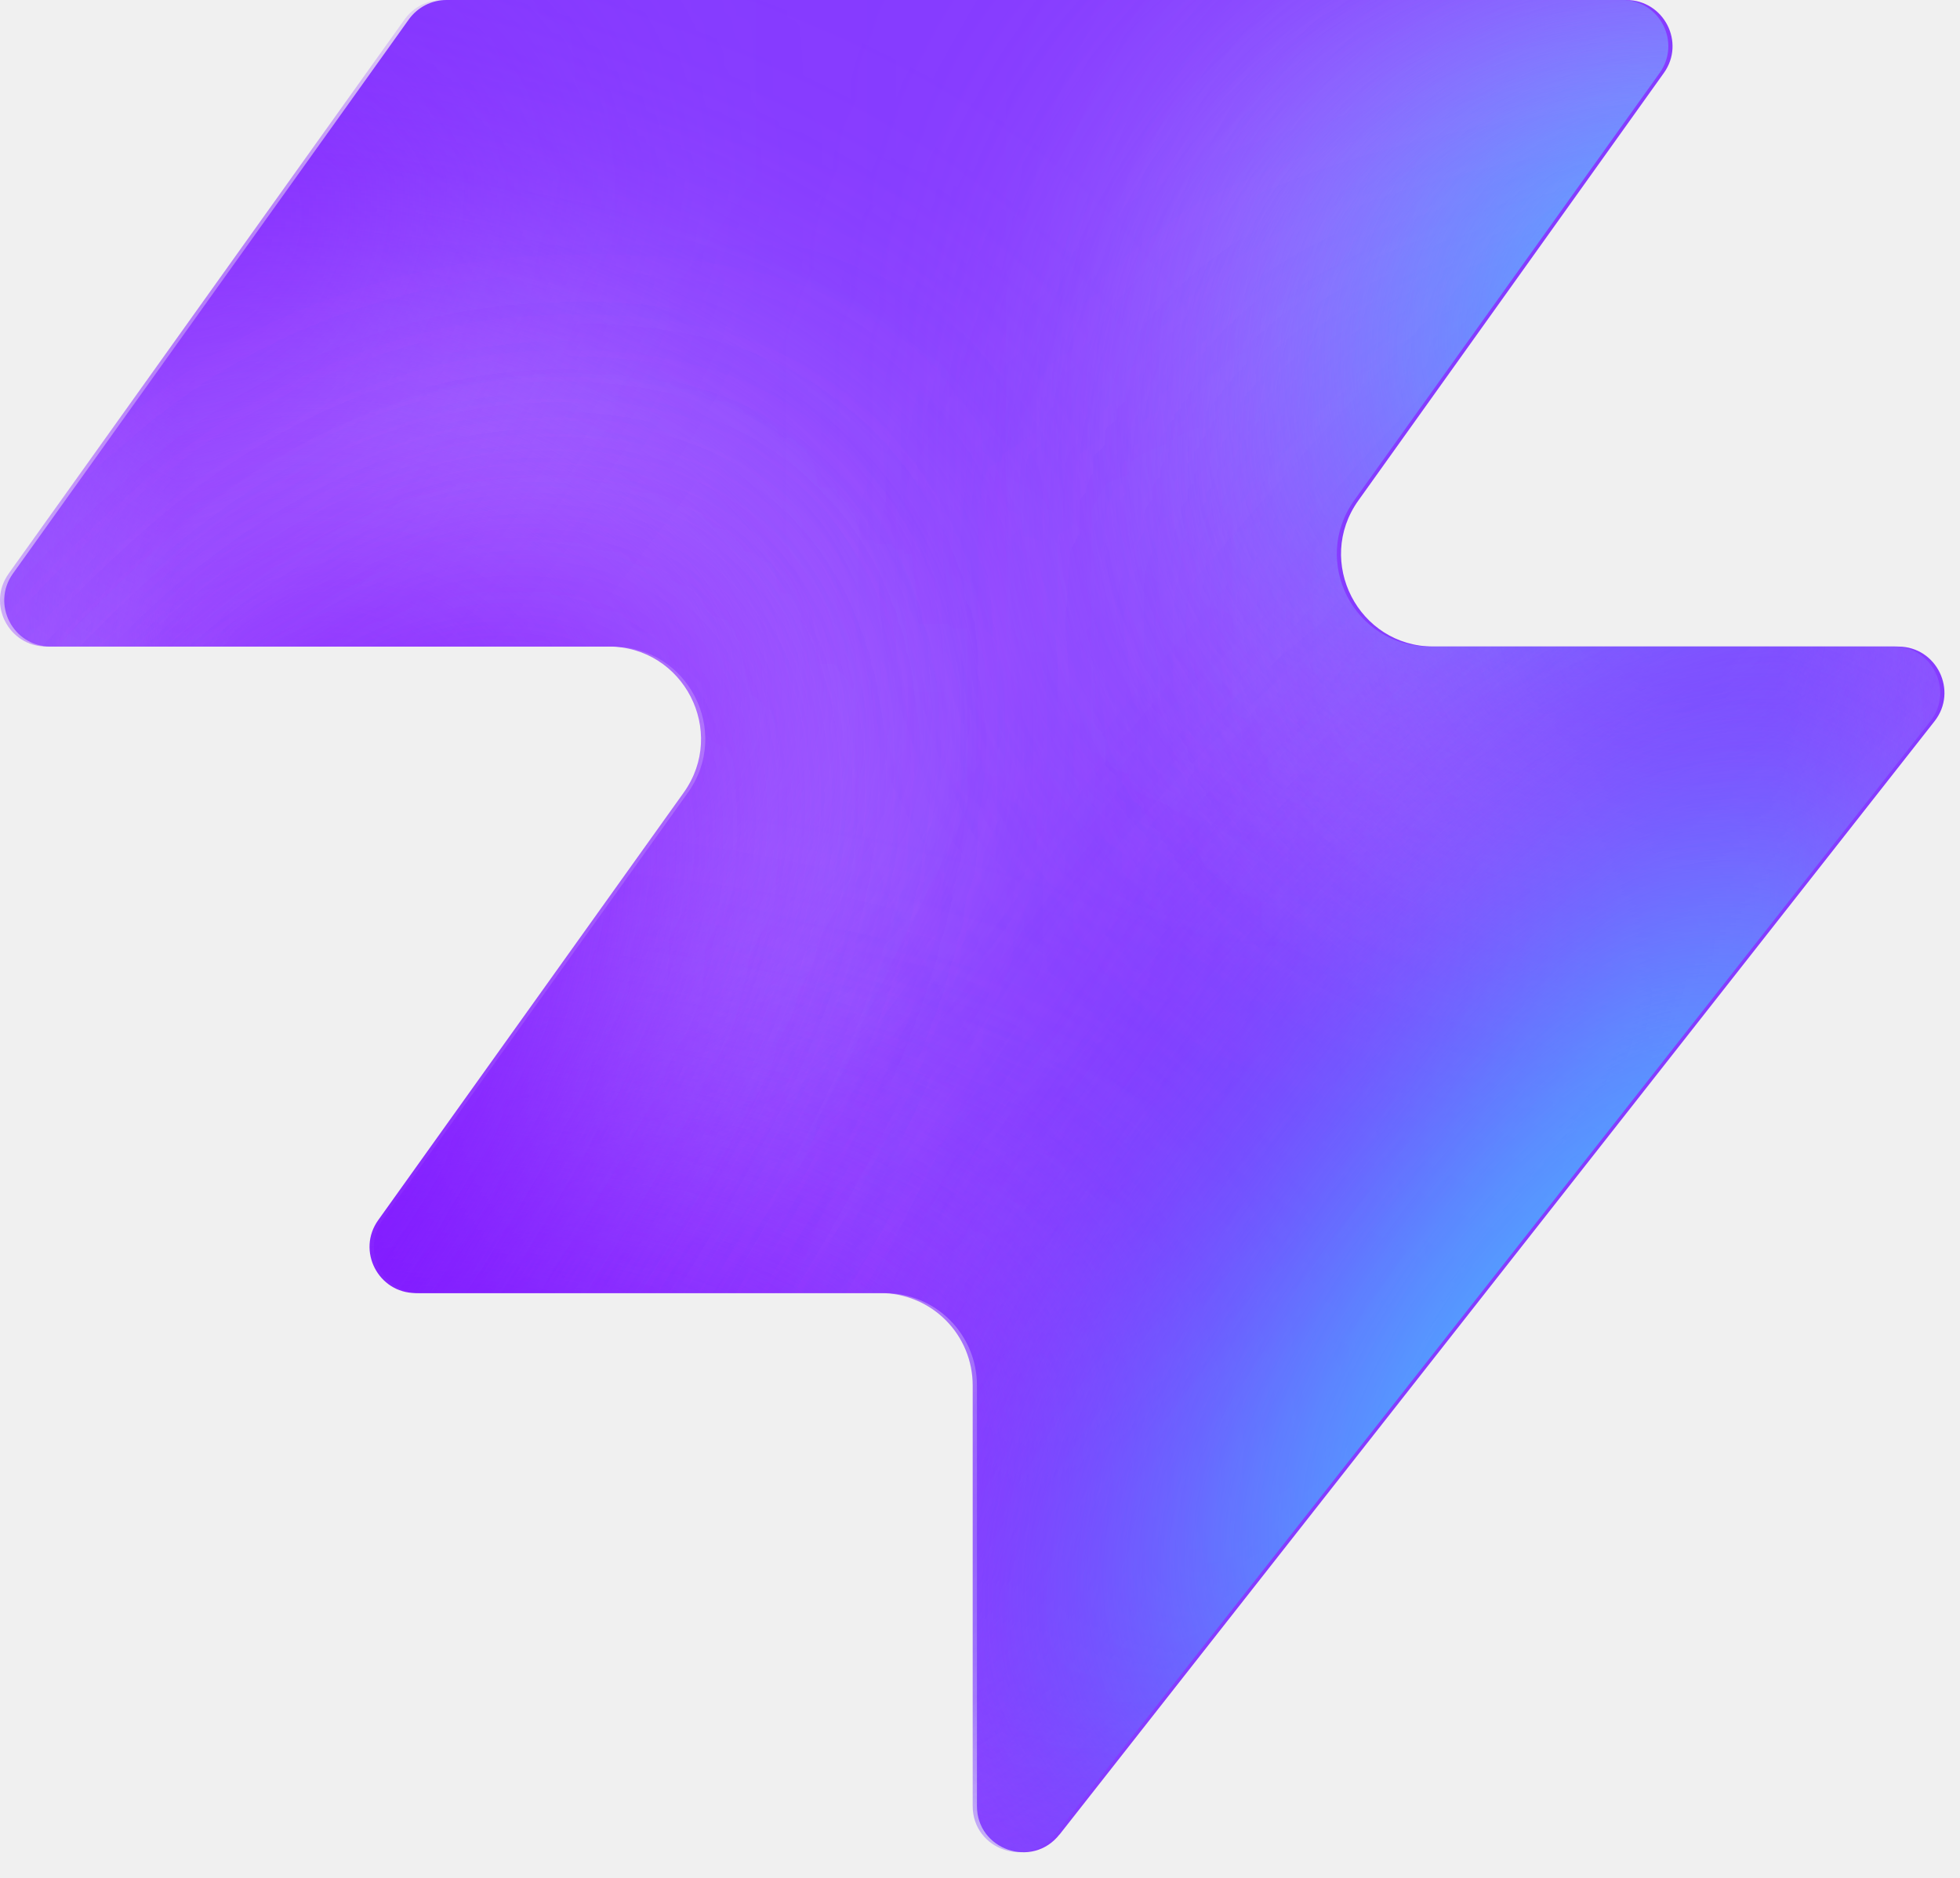
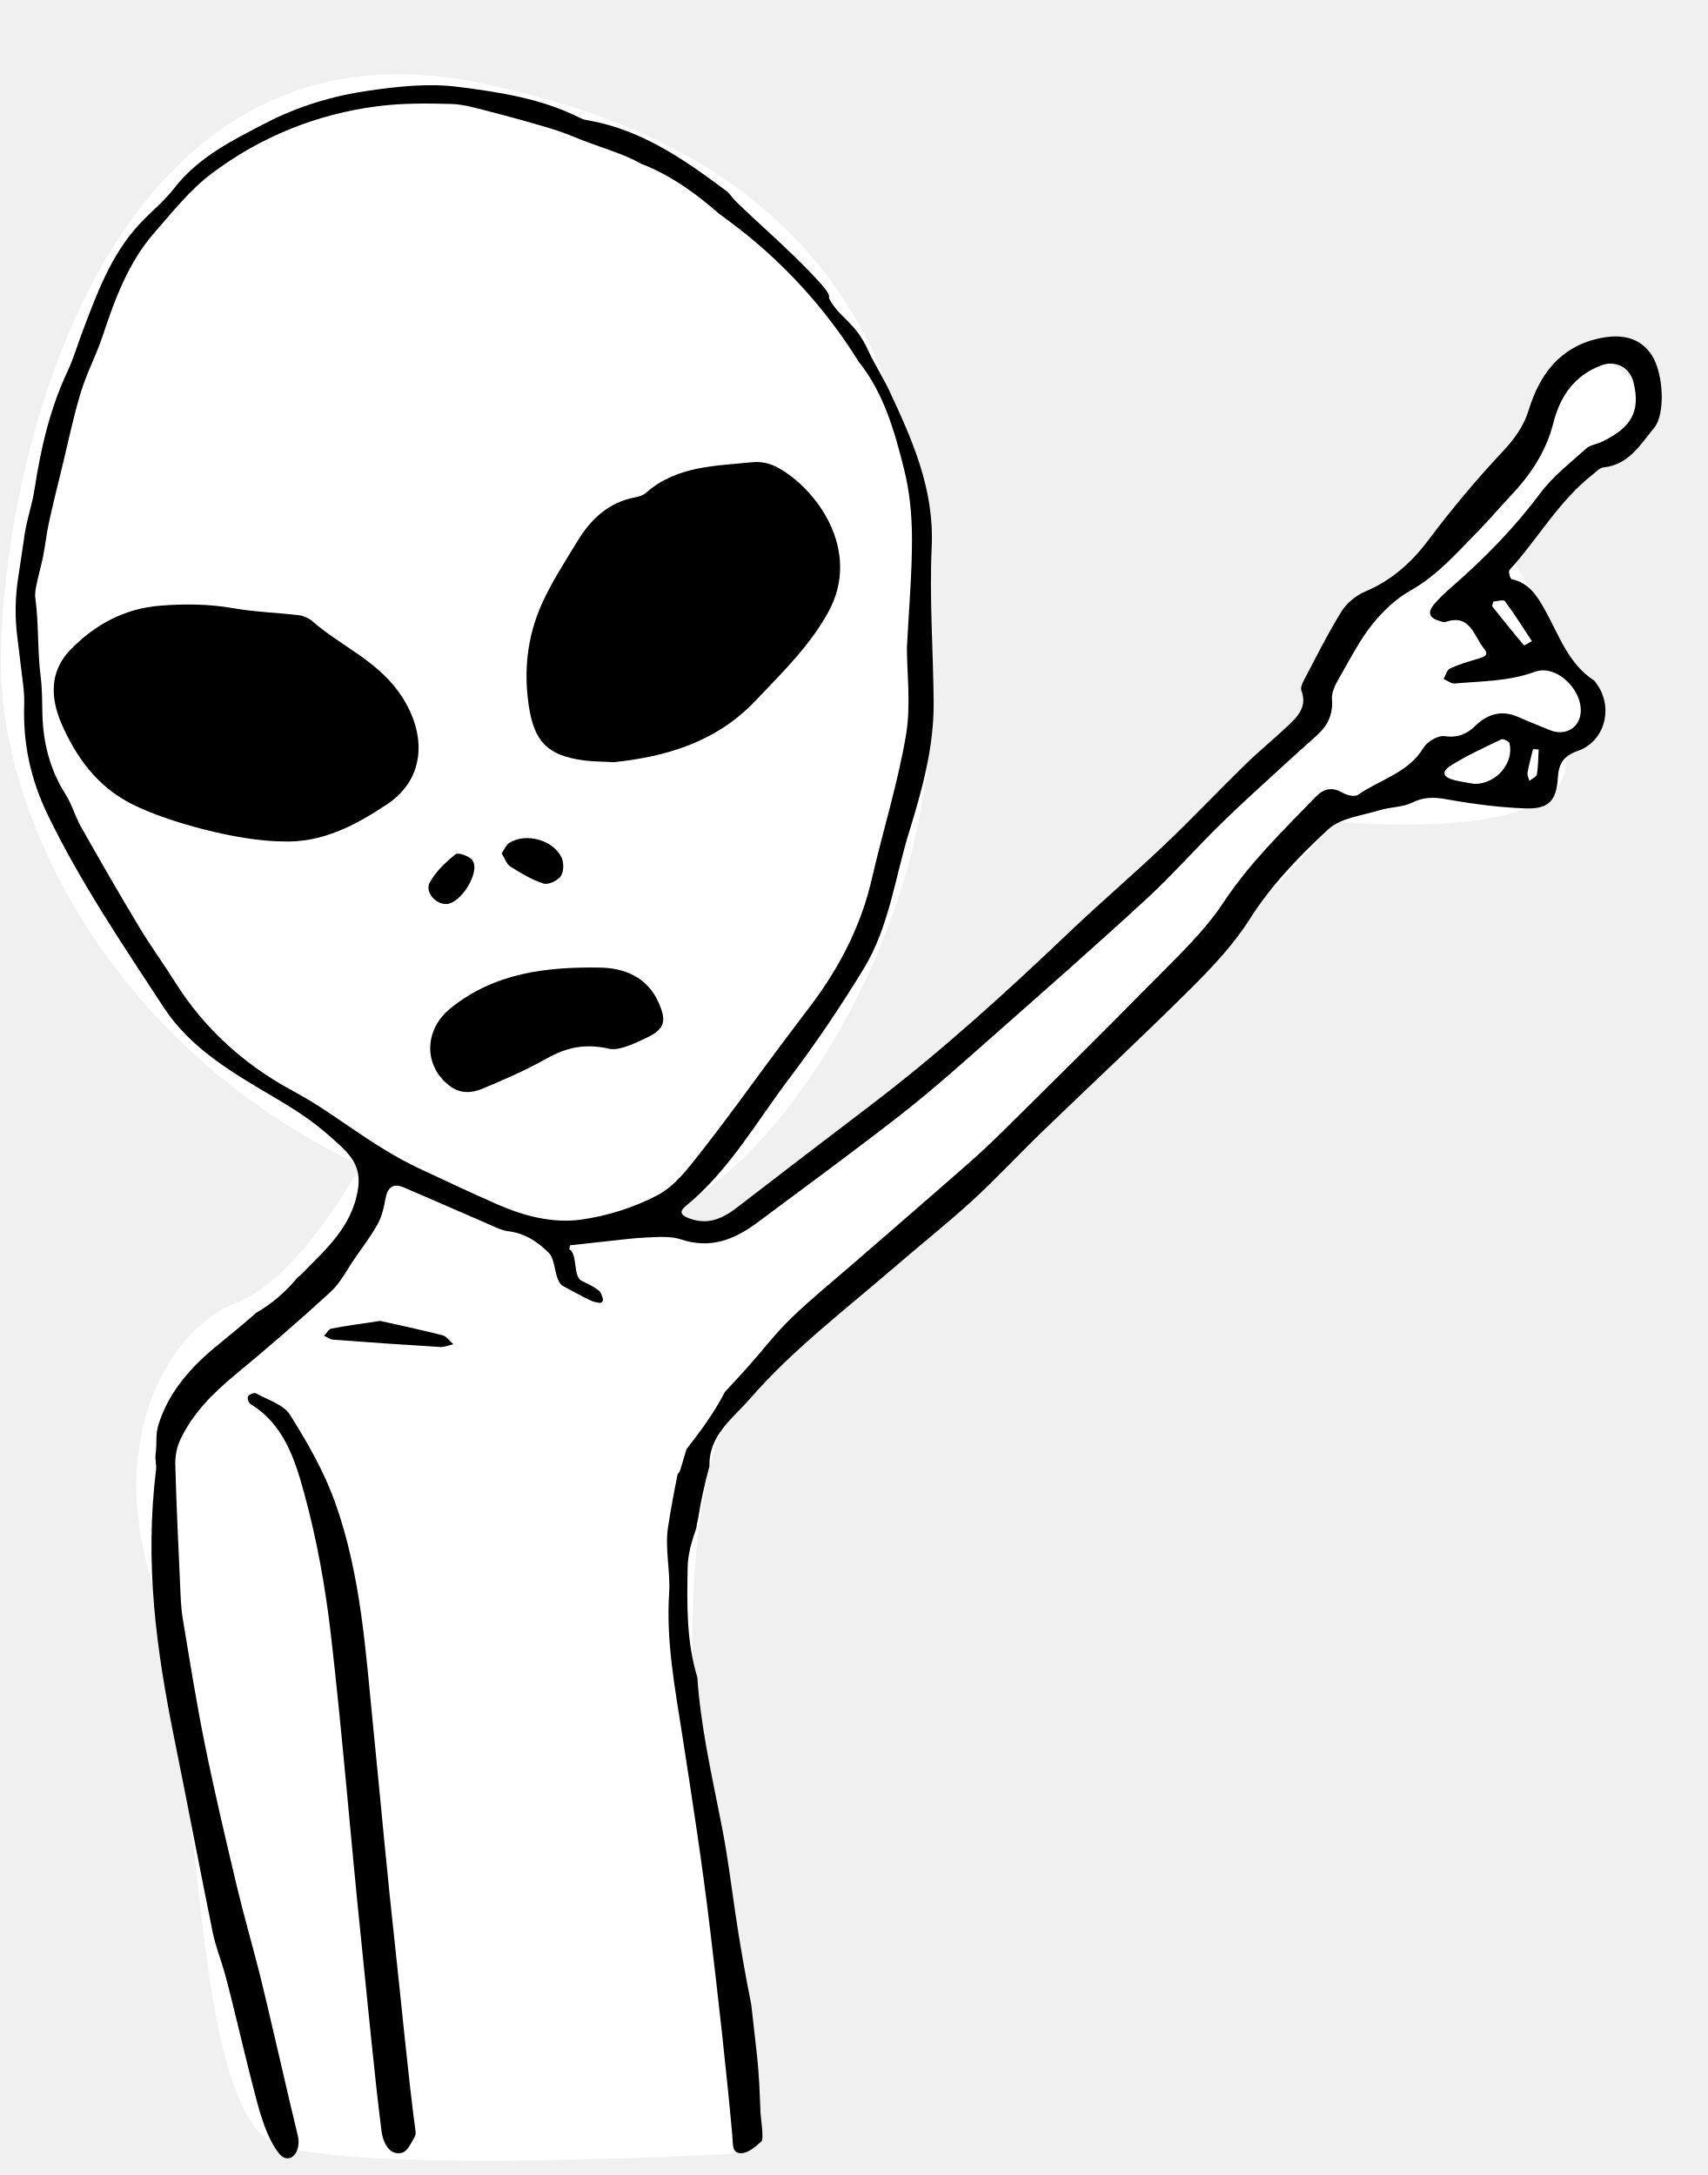
- <svg xmlns="http://www.w3.org/2000/svg" width="48" height="46" fill="none" viewBox="0 0 48 46">
-   <path fill="#863bff" d="M25.946 44.938c-.664.845-2.021.375-2.021-.698V33.937a2.26 2.26 0 0 0-2.262-2.262H10.287c-.92 0-1.456-1.04-.92-1.788l7.48-10.471c1.07-1.497 0-3.578-1.842-3.578H1.237c-.92 0-1.456-1.04-.92-1.788L10.013.474c.214-.297.556-.474.92-.474h28.894c.92 0 1.456 1.04.92 1.788l-7.48 10.471c-1.07 1.498 0 3.579 1.842 3.579h11.377c.943 0 1.473 1.088.89 1.83L25.947 44.94z" style="fill:#863bff;fill:color(display-p3 .525 .23 1);fill-opacity:1" />
-   <mask id="a" width="48" height="46" x="0" y="0" maskUnits="userSpaceOnUse" style="mask-type:alpha">
-     <path fill="#000" d="M25.842 44.938c-.664.844-2.021.375-2.021-.698V33.937a2.26 2.26 0 0 0-2.262-2.262H10.183c-.92 0-1.456-1.04-.92-1.788l7.48-10.471c1.07-1.498 0-3.579-1.842-3.579H1.133c-.92 0-1.456-1.04-.92-1.787L9.91.473c.214-.297.556-.474.92-.474h28.894c.92 0 1.456 1.04.92 1.788l-7.48 10.471c-1.07 1.498 0 3.578 1.842 3.578h11.377c.943 0 1.473 1.088.89 1.832L25.843 44.94z" style="fill:#000;fill-opacity:1" />
-   </mask>
-   <g mask="url(#a)">
-     <g filter="url(#b)">
-       <ellipse cx="5.508" cy="14.704" fill="#ede6ff" rx="5.508" ry="14.704" style="fill:#ede6ff;fill:color(display-p3 .927 .903 1);fill-opacity:1" transform="matrix(.00324 1 1 -.00324 -4.47 31.516)" />
-     </g>
-     <g filter="url(#c)">
-       <ellipse cx="10.399" cy="29.851" fill="#ede6ff" rx="10.399" ry="29.851" style="fill:#ede6ff;fill:color(display-p3 .927 .903 1);fill-opacity:1" transform="matrix(.00324 1 1 -.00324 -39.328 7.883)" />
-     </g>
-     <g filter="url(#d)">
-       <ellipse cx="5.508" cy="30.487" fill="#7e14ff" rx="5.508" ry="30.487" style="fill:#7e14ff;fill:color(display-p3 .492 .077 1);fill-opacity:1" transform="rotate(89.814 -25.913 -14.639)scale(1 -1)" />
-     </g>
-     <g filter="url(#e)">
-       <ellipse cx="5.508" cy="30.599" fill="#7e14ff" rx="5.508" ry="30.599" style="fill:#7e14ff;fill:color(display-p3 .492 .077 1);fill-opacity:1" transform="rotate(89.814 -32.644 -3.334)scale(1 -1)" />
-     </g>
-     <g filter="url(#f)">
-       <ellipse cx="5.508" cy="30.599" fill="#7e14ff" rx="5.508" ry="30.599" style="fill:#7e14ff;fill:color(display-p3 .492 .077 1);fill-opacity:1" transform="matrix(.00324 1 1 -.00324 -34.34 30.47)" />
-     </g>
-     <g filter="url(#g)">
-       <ellipse cx="14.072" cy="22.078" fill="#ede6ff" rx="14.072" ry="22.078" style="fill:#ede6ff;fill:color(display-p3 .927 .903 1);fill-opacity:1" transform="rotate(93.35 24.506 48.493)scale(-1 1)" />
-     </g>
-     <g filter="url(#h)">
-       <ellipse cx="3.47" cy="21.501" fill="#7e14ff" rx="3.47" ry="21.501" style="fill:#7e14ff;fill:color(display-p3 .492 .077 1);fill-opacity:1" transform="rotate(89.009 28.708 47.59)scale(-1 1)" />
-     </g>
-     <g filter="url(#i)">
-       <ellipse cx="3.47" cy="21.501" fill="#7e14ff" rx="3.47" ry="21.501" style="fill:#7e14ff;fill:color(display-p3 .492 .077 1);fill-opacity:1" transform="rotate(89.009 28.708 47.59)scale(-1 1)" />
-     </g>
-     <g filter="url(#j)">
-       <ellipse cx=".387" cy="8.972" fill="#7e14ff" rx="4.407" ry="29.108" style="fill:#7e14ff;fill:color(display-p3 .492 .077 1);fill-opacity:1" transform="rotate(39.51 .387 8.972)" />
-     </g>
-     <g filter="url(#k)">
-       <ellipse cx="47.523" cy="-6.092" fill="#7e14ff" rx="4.407" ry="29.108" style="fill:#7e14ff;fill:color(display-p3 .492 .077 1);fill-opacity:1" transform="rotate(37.892 47.523 -6.092)" />
-     </g>
-     <g filter="url(#l)">
-       <ellipse cx="41.412" cy="6.333" fill="#47bfff" rx="5.971" ry="9.665" style="fill:#47bfff;fill:color(display-p3 .28 .748 1);fill-opacity:1" transform="rotate(37.892 41.412 6.333)" />
-     </g>
-     <g filter="url(#m)">
-       <ellipse cx="-1.879" cy="38.332" fill="#7e14ff" rx="4.407" ry="29.108" style="fill:#7e14ff;fill:color(display-p3 .492 .077 1);fill-opacity:1" transform="rotate(37.892 -1.88 38.332)" />
-     </g>
-     <g filter="url(#n)">
-       <ellipse cx="-1.879" cy="38.332" fill="#7e14ff" rx="4.407" ry="29.108" style="fill:#7e14ff;fill:color(display-p3 .492 .077 1);fill-opacity:1" transform="rotate(37.892 -1.88 38.332)" />
-     </g>
-     <g filter="url(#o)">
-       <ellipse cx="35.651" cy="29.907" fill="#7e14ff" rx="4.407" ry="29.108" style="fill:#7e14ff;fill:color(display-p3 .492 .077 1);fill-opacity:1" transform="rotate(37.892 35.651 29.907)" />
-     </g>
-     <g filter="url(#p)">
-       <ellipse cx="38.418" cy="32.4" fill="#47bfff" rx="5.971" ry="15.297" style="fill:#47bfff;fill:color(display-p3 .28 .748 1);fill-opacity:1" transform="rotate(37.892 38.418 32.4)" />
+ <svg xmlns="http://www.w3.org/2000/svg" width="628" zoomAndPan="magnify" viewBox="0 0 470.88 600" height="800" preserveAspectRatio="xMidYMid meet" version="1.0">
+   <defs>
+     <clipPath id="9a3bcd05e0">
+       <path d="M 0 0.23 L 257 0.23 L 257 320 L 0 320 Z M 0 0.23 " clip-rule="nonzero" />
+     </clipPath>
+     <clipPath id="a3aadad4e2">
+       <path d="M 37 76 L 453 76 L 453 576.324 L 37 576.324 Z M 37 76 " clip-rule="nonzero" />
+     </clipPath>
+     <clipPath id="53bf47be01">
+       <path d="M 4 3 L 458.762 3 L 458.762 576 L 4 576 Z M 4 3 " clip-rule="nonzero" />
+     </clipPath>
+     <clipPath id="cc0c1f9ff7">
+       <rect x="0" width="459" y="0" height="577" />
+     </clipPath>
+   </defs>
+   <g transform="matrix(1, 0, 0, 1, -0, 20)">
+     <g clip-path="url(#cc0c1f9ff7)">
+       <g clip-path="url(#9a3bcd05e0)">
+         <path fill="#ffffff" d="M 0.191 162.891 C 0.191 218.148 50.988 304.629 160.805 319.195 C 204.531 324.996 256.184 242.043 256.184 179.598 C 256.184 146.707 251.996 105.043 244.074 84.82 C 221.18 26.391 166.129 10.328 134.133 3.25 C 29.328 -19.934 0.191 107.633 0.191 162.891 Z M 0.191 162.891 " fill-opacity="1" fill-rule="nonzero" />
+       </g>
+       <g clip-path="url(#a3aadad4e2)">
+         <path fill="#ffffff" d="M 435.723 108.012 C 435.723 108.012 470.664 97.32 440.582 77.145 C 431.766 71.227 419.211 102.551 419.211 102.551 L 375.211 149.176 C 375.211 149.176 357.305 168.367 361.402 183.055 L 214.715 311.629 C 214.715 311.629 193.527 327.492 187.254 313.633 C 180.977 299.773 100.156 300.184 100.156 300.184 C 100.156 300.184 83.137 332.555 65.113 339.383 C 47.09 346.211 28.578 376.477 42.305 417.684 C 56.035 458.895 51.738 563.652 76.762 571.781 C 101.789 579.914 204.543 573.988 204.543 573.988 C 204.543 573.988 172.012 397.633 207.121 360.281 C 242.23 322.93 336.902 244.387 368.07 206.57 C 368.07 206.57 442.867 214.457 430.492 184.027 C 430.492 184.027 448.379 185.418 437.43 167.906 C 419.965 139.988 414.496 129.566 414.496 129.566 Z M 435.723 108.012 " fill-opacity="1" fill-rule="nonzero" />
+       </g>
+       <path fill="#000000" d="M 155.336 249.664 C 155.336 249.664 181.188 248.164 177.832 261.949 C 176.27 268.379 167.629 265.016 155.336 266.762 C 141.258 268.762 126.711 276.688 126.711 276.688 C 126.711 276.688 110.477 256.805 155.336 249.664 Z M 155.336 249.664 " fill-opacity="1" fill-rule="nonzero" />
+       <g clip-path="url(#53bf47be01)">
+         <path fill="#000000" d="M 6.492 129.152 C 6.992 124.312 8.742 119.672 9.48 114.875 C 11.207 103.625 13.734 92.645 18.641 82.281 C 20.199 78.984 21.195 75.422 22.496 72 C 26.586 61.246 30.43 50.344 38.512 41.715 C 41.605 38.41 45.211 35.523 47.965 31.965 C 54.625 23.363 63.918 18.766 73.242 13.941 C 82.195 9.305 91.695 6.457 101.488 5.031 C 109.672 3.832 118.219 2.926 126.336 3.969 C 137.832 5.445 149.512 7.207 160.121 12.625 C 160.879 13.012 161.789 13.129 162.648 13.289 C 177.168 15.957 188.863 24.133 200.332 32.711 C 201.289 33.426 201.902 34.574 202.773 35.422 C 210.879 43.27 213.387 45.047 221.57 53.23 C 230.59 62.25 228.148 61.426 228.703 62.465 C 231.707 68.055 235.746 68.516 239.551 76.949 C 240.992 80.145 243.559 84.215 245.098 87.488 C 251.535 101.223 257.672 114.891 256.93 130.84 C 256.266 145.102 257.359 159.434 257.469 173.734 C 257.566 186.102 254.281 197.934 250.68 209.586 C 246.777 222.215 245.191 235.73 238.184 247.215 C 231.848 257.598 225.035 267.75 217.691 277.441 C 208.562 289.492 201.055 302.91 189.098 312.695 C 186.938 314.469 188.059 315.398 190.258 316.184 C 195.355 317.996 199.367 316.09 203.285 313.066 C 215.566 303.594 227.891 294.18 240.23 284.785 C 259.375 270.195 277.164 254.055 294.566 237.453 C 303.258 229.156 312.422 221.355 321.129 213.078 C 328.707 205.883 335.887 198.27 343.363 190.965 C 347.102 187.309 351.18 184.004 354.984 180.41 C 357.789 177.766 360.633 175.066 358.898 170.48 C 358.605 169.703 359.184 168.438 359.648 167.551 C 362.992 161.234 366.168 154.805 369.93 148.742 C 371.383 146.402 373.949 144.266 376.496 143.191 C 383.73 140.137 389.199 135.285 393.945 128.977 C 400.285 120.543 407.043 112.438 414.262 104.746 C 417.652 101.129 420.195 97.699 421.625 93.055 C 424.605 83.398 430.105 75.863 440.676 73.426 C 447.598 71.828 452.52 73.344 455.57 78.012 C 458.797 82.957 459.352 94.242 456.215 98.02 C 452.379 102.641 449.223 108.227 442.215 108.941 C 441.156 109.051 440.168 110.188 439.211 110.934 C 429.891 118.227 424.148 128.656 416.297 137.246 C 415.945 137.629 416.508 139.699 416.898 139.777 C 421.773 140.793 424.039 144.578 426.16 148.395 C 429.992 155.281 432.523 163.051 439.582 167.699 C 439.863 167.879 440.035 168.223 440.246 168.504 C 445.078 174.98 442.73 184.48 435.18 187.129 C 431.184 188.531 429.879 190.621 429.629 194.668 C 429.238 200.988 427.012 203.234 420.629 203.004 C 413.375 202.742 406.109 201.77 398.957 200.492 C 395.516 199.879 392.695 199.809 389.449 201.418 C 386.801 202.734 383.465 202.582 380.559 203.484 C 375.668 205.004 369.723 205.605 366.273 208.805 C 358.297 216.219 350.656 224.082 344.676 233.516 C 340.246 240.5 334.398 246.73 328.496 252.605 C 314.902 266.133 300.863 279.207 287.07 292.531 C 280.684 298.699 274.645 305.242 268.102 311.23 C 261.172 317.574 253.785 323.41 246.676 329.559 C 233.105 341.297 218.73 352.156 206.875 365.785 C 202.02 371.367 195.41 375.871 195.629 384.484 C 194.305 389.336 193.219 394.215 192.461 399.152 C 192.234 399.914 192.09 400.691 192.023 401.473 C 190.762 405.086 189.676 408.719 189.613 412.359 C 189.438 422.473 189.23 432.785 192.289 442.699 C 192.719 449.18 193.652 455.625 194.777 462.02 C 196.129 469.68 197.777 477.285 199.25 484.926 C 200.691 492.406 201.613 499.93 202.723 507.465 C 203.984 516.035 205.48 524.566 207.172 533.066 C 207.723 537.793 208.246 542.52 208.766 547.246 C 209.34 552.422 209.504 557.648 209.707 562.859 C 209.754 564.023 210.707 570.051 209.965 570.719 C 208.391 572.133 206.43 573.887 204.543 573.988 C 201.711 574.148 202.145 571.375 201.953 569.266 C 200.379 551.75 197.906 529.785 195.82 512.328 C 193.668 494.332 190.891 476.406 188.105 458.492 C 186.098 445.57 183.652 432.746 184.508 419.527 C 184.898 413.488 183.293 407.246 184.199 401.336 C 184.953 396.434 185.859 391.547 186.848 386.676 C 187.195 386.332 187.477 385.891 187.637 385.328 C 188.172 383.473 188.727 381.625 189.293 379.777 C 193.211 374.773 197 369.633 199.879 364 C 201.895 361.805 204.195 359.355 206.43 356.848 C 210.359 352.426 213.969 347.68 218.211 343.59 C 223.848 338.156 229.953 333.219 235.867 328.082 C 245.957 319.312 256.078 310.582 266.129 301.77 C 269.66 298.676 273.105 295.477 276.445 292.176 C 289.992 278.789 303.559 265.422 316.895 251.828 C 324.082 244.504 331.832 237.398 337.426 228.934 C 344.668 217.984 353.871 209.102 362.824 199.84 C 365.07 197.52 367.371 197 370.312 198.707 C 371.477 199.379 373.633 199.891 374.496 199.281 C 380.535 195.012 388.359 193.301 392.57 186.293 C 393.602 184.582 396.613 182.809 398.422 183.074 C 402.039 183.602 404.539 182.508 406.895 180.227 C 410.379 176.844 414.266 175.797 418.84 177.836 C 421.703 179.109 424.621 180.246 427.516 181.438 C 431.199 182.953 434.93 181.238 435.77 177.648 C 437.301 171.082 429.527 163.039 423.297 165.324 C 416.055 167.98 408.594 167.898 401.168 168.547 C 400.199 168.633 399.148 167.73 398.133 167.285 C 398.711 166.293 399.051 164.797 399.906 164.406 C 402.395 163.258 405.059 162.457 407.703 161.703 C 409.254 161.262 410.758 160.703 409.332 159.004 C 406.488 155.605 405.59 149.203 398.664 151.574 C 398.227 151.723 397.629 151.484 397.129 151.34 C 394.113 150.484 393.559 148.969 395.602 146.594 C 397.066 144.887 398.742 143.332 400.445 141.852 C 409.406 134.035 417.66 125.625 424.812 116.035 C 428.293 111.375 433.094 107.672 437.473 103.727 C 438.562 102.742 440.352 102.566 441.758 101.887 C 449.918 97.945 452.484 93.602 450.523 85.477 C 449.535 81.379 445.613 79.305 441.664 80.777 C 434.105 83.602 430.219 89.469 428.398 96.703 C 426.352 104.812 421.902 111.262 416.281 117.148 C 413.395 120.176 410.734 123.422 407.793 126.391 C 401.922 132.312 396.535 138.688 389.016 142.898 C 385.055 145.117 381.488 148.504 378.605 152.062 C 375.246 156.219 372.719 161.07 370.059 165.75 C 368.809 167.945 367.168 170.516 367.34 172.793 C 367.676 177.156 366.137 180.215 363.113 182.922 C 360.125 185.594 357.133 188.262 354.188 190.977 C 348.301 196.402 342.324 201.734 336.609 207.34 C 329.645 214.168 323.18 221.535 316.008 228.137 C 302.164 240.879 288.023 253.305 273.914 265.75 C 265.684 273.008 257.516 280.367 248.883 287.125 C 235.727 297.43 222.207 307.277 208.809 317.281 C 202.527 321.969 195.891 324.605 187.805 321.91 C 184.957 320.957 181.609 321.234 178.508 321.363 C 174.531 321.523 170.566 322.09 166.602 322.5 C 163.461 322.828 160.324 323.184 157.184 323.527 L 156.98 324.648 C 159.27 325.809 157.996 332.07 160.27 333.262 C 161.957 334.145 163.805 334.875 165.199 336.109 C 165.754 336.602 166 337.453 166.227 338.32 C 166.387 338.926 165.879 339.496 165.262 339.402 C 164.473 339.285 163.695 339.152 163.004 338.824 C 160.387 337.602 157.879 336.141 155.312 334.805 C 152.781 333.492 153.312 327.586 151.383 325.676 C 148.137 322.461 144.742 320.234 140.141 319.652 C 138.129 319.395 136.195 318.344 134.281 317.52 C 126.613 314.223 118.984 310.828 111.305 307.57 C 108.281 306.285 106.812 307.633 106.254 310.742 C 105.836 313.102 105.27 315.57 104.129 317.641 C 102.305 320.949 99.977 323.988 97.82 327.109 C 95.645 330.254 93.875 333.863 91.125 336.391 C 82.555 344.266 73.723 351.871 64.758 359.297 C 58.629 364.371 53.117 369.887 49.684 377.117 C 48.691 379.207 48.234 381.777 48.293 384.105 C 48.586 395.082 49.121 406.051 49.617 417.02 C 49.758 420.152 49.824 423.312 50.332 426.391 C 52.27 438.09 54.129 449.809 56.488 461.422 C 59.121 474.406 62.176 487.309 65.23 500.203 C 67.078 508 69.312 515.699 71.297 523.461 C 73.793 533.246 79.711 559.52 82.125 569.324 C 82.328 570.152 82.34 571.082 82.215 571.926 C 81.703 575.363 78.859 576.637 76.805 573.941 C 74.566 571.012 73.105 567.316 71.969 563.746 C 69.543 556.109 64.082 531.855 61.883 524.145 C 60.828 520.457 59.387 516.859 58.625 513.121 C 55.012 495.355 51.645 477.535 48.051 459.77 C 43.066 435.145 39.793 411.355 42.984 385.434 C 43.145 384.145 42.691 382.652 42.836 381.465 C 43.332 377.355 42.758 375.887 43.652 373.012 C 46.531 363.805 52.688 357.043 59.949 351.09 C 63.535 348.152 67.137 345.234 70.602 342.152 C 75.07 339.617 78.945 336.164 82.211 332.203 C 82.422 332.113 82.602 332 82.738 331.855 C 89.469 324.934 97.027 318.66 98.68 308.039 C 99.688 301.582 96.48 298.484 92.621 294.973 C 87.98 290.75 84.082 287.738 76.637 283.344 C 64.363 276.09 52.641 269.477 44.957 257.711 C 33.723 240.504 22.172 223.496 13.148 204.863 C 8.309 194.875 6.223 184.922 6.617 174.105 C 6.703 171.699 6.387 169.262 6.074 166.867 L 4.68 155.465 C 4.043 150.246 4.117 144.965 4.898 139.762 Z M 416.316 185.055 C 416.184 184.512 414.574 183.723 414.09 183.953 C 409.312 186.25 404.438 188.441 399.984 191.289 C 397.406 192.938 397.996 194.441 401.156 195.223 C 403.328 195.758 405.555 196.047 406.738 196.258 C 412.961 196.176 417.555 190.258 416.316 185.055 Z M 422.793 186.664 C 422.273 188.816 421.668 190.949 421.281 193.125 C 421.156 193.832 421.605 194.645 421.793 195.41 C 422.512 194.816 423.742 194.312 423.863 193.617 C 424.246 191.363 424.219 189.043 424.352 186.746 C 423.832 186.719 423.312 186.691 422.793 186.664 Z M 411.875 145.922 C 411.746 146.352 411.617 146.785 411.492 147.215 C 414.402 150.84 417.289 154.48 420.301 158.02 C 420.414 158.148 421.723 157.262 422.477 156.844 C 420.031 153.145 417.672 149.383 415.039 145.824 C 414.684 145.34 412.965 145.863 411.875 145.922 Z M 198.215 38.906 C 191.926 33.371 184.777 28.238 176.883 25.211 C 171.73 22.293 165.629 20.719 160.031 18.457 C 157.285 17.348 154.52 16.25 151.684 15.402 C 146.211 13.766 140.711 12.234 135.18 10.82 C 131.637 9.918 128.035 8.781 124.434 8.68 C 117.688 8.492 110.852 8.438 104.184 9.289 C 87.281 11.457 71.766 17.719 58.215 27.949 C 52.312 32.402 47.559 38.453 42.621 44.07 C 35.375 52.32 31.656 62.422 28.254 72.684 C 26.504 77.957 23.84 82.941 22.227 88.246 C 20.16 95.047 18.73 102.043 17.047 108.961 C 15.812 114.043 14.535 119.117 13.422 124.223 C 12.754 127.27 12.438 130.387 11.836 133.445 C 11.348 135.945 10.613 138.398 10.094 140.898 C 9.82 142.223 9.504 143.637 9.684 144.941 C 10.672 152.195 10.23 159.414 11.156 166.676 C 11.586 170.082 11.559 173.555 11.637 177 C 11.812 184.68 13.66 192.293 18.031 199.141 C 19.793 201.902 20.66 205.223 22.285 208.09 C 27.516 217.336 32.805 226.551 38.277 235.652 C 41.512 241.027 45.219 246.117 48.566 251.426 C 56.133 263.426 66.996 273.383 79.523 280.273 C 87.355 284.578 89.324 286.059 96.52 290.961 C 102.98 295.359 108.848 299.176 115.566 302.336 C 122.773 305.723 129.98 309.105 137.273 312.301 C 144.551 315.488 152.414 317.504 160.148 316.453 C 167.418 315.461 174.836 313.102 181.328 309.699 C 186.008 307.246 189.664 302.402 193.074 298.074 C 200.512 288.629 207.492 278.824 214.676 269.18 C 217.59 265.266 220.551 261.391 223.488 257.496 C 231.469 246.949 237.422 235.469 240.414 222.465 C 243.457 209.23 247.566 196.195 249.832 182.836 C 251.238 174.539 250.094 165.801 250.094 158.672 C 250.652 147.672 251.52 138.098 251.492 128.531 C 251.473 122.148 250.863 115.605 249.312 109.434 C 246.688 98.973 243.742 88.457 236.793 79.781 C 227.504 64.816 215.477 51.738 201.34 41.227 Z M 198.215 38.906 " fill-opacity="1" fill-rule="nonzero" />
+       </g>
+       <path fill="#000000" d="M 114.273 569.539 C 114.531 569.09 114.641 568.57 114.57 568.059 C 112.582 553.352 110.52 531.316 109.012 517.738 C 106.77 497.508 104.961 477.23 102.934 456.977 C 100.816 435.848 99.562 414.492 92.32 394.32 C 89.297 385.891 84.719 377.902 79.93 370.289 C 78.141 367.445 73.781 366.168 70.496 364.355 C 70.031 364.098 68.68 364.652 68.348 365.203 C 68.082 365.641 68.508 367.023 69.023 367.336 C 78.188 372.855 81.254 382.52 83.766 391.637 C 87.316 404.508 89.699 417.82 91.23 431.102 C 94.457 459.109 96.652 487.234 99.574 515.277 C 101.109 529.98 103.277 553.133 105.164 567.801 C 105.258 568.523 105.395 569.238 105.617 569.93 C 106.441 572.48 108.109 574.543 110.832 573.863 C 112.367 573.48 113.387 571.07 114.273 569.539 Z M 114.273 569.539 " fill-opacity="1" fill-rule="nonzero" />
+       <path fill="#000000" d="M 104.793 344.383 C 99.527 345.188 95.418 345.719 91.359 346.512 C 90.582 346.66 89.996 347.812 89.32 348.5 C 90.18 348.871 91.016 349.508 91.898 349.574 C 101.727 350.309 111.559 350.996 121.395 351.586 C 122.574 351.652 123.793 351.09 124.992 350.824 C 124.004 349.973 123.137 348.641 122.004 348.355 C 116.004 346.82 109.938 345.543 104.793 344.383 Z M 104.793 344.383 " fill-opacity="1" fill-rule="nonzero" />
+       <path fill="#000000" d="M 169.277 190.254 C 183.41 188.77 197.434 184.848 208.402 173.23 C 215.688 165.516 223.316 158.211 228.488 148.699 C 237.672 131.812 225.172 114.652 214.148 108.812 C 212.25 107.805 209.738 107.285 207.602 107.5 C 197.273 108.547 186.562 108.473 178.059 116 C 177.324 116.656 176.191 117 175.184 117.188 C 167.723 118.566 162.816 123.32 159.09 129.488 C 155.676 135.129 152.016 140.703 149.348 146.695 C 145.387 155.578 144.332 165.082 145.805 174.754 C 147.32 184.699 151.043 188.398 160.906 189.758 C 163.312 190.094 165.77 190.062 169.277 190.254 Z M 169.277 190.254 " fill-opacity="1" fill-rule="nonzero" />
+       <path fill="#000000" d="M 77.699 212.113 C 88.777 212.625 98.184 207.566 106.785 201.816 C 117.781 194.477 117.641 181.5 109.777 170.703 C 103.398 161.938 93.785 158.105 86.156 151.418 C 85.16 150.543 83.703 149.879 82.387 149.719 C 76.418 148.996 70.359 148.848 64.453 147.805 C 57.715 146.617 51.008 146.551 44.266 147.07 C 34.273 147.84 25.945 152.348 19.164 159.457 C 13.5 165.391 13.945 172.793 16.879 179.574 C 20.938 188.945 26.812 197.047 36.43 201.871 C 46.676 207.012 66.082 212.059 77.699 212.113 Z M 77.699 212.113 " fill-opacity="1" fill-rule="nonzero" />
+       <path fill="#000000" d="M 167.223 269.137 C 170.109 270.168 174.281 268.199 178.391 266.234 C 183.398 263.836 183.805 261.582 181.621 256.613 C 178.473 249.449 171.973 247.027 165.551 246.922 C 150.828 246.688 136.32 248.281 124.086 258.246 C 116.965 264.047 116.637 273.992 123.996 279.574 C 126.844 281.738 130.004 281.59 132.953 280.355 C 138.715 277.938 144.508 275.469 149.949 272.418 C 154.832 269.684 159.648 267.676 167.223 269.137 Z M 145.379 267.879 C 141.469 269.305 137.738 271.219 133.934 272.93 C 131.449 274.043 128.973 275.102 127.133 271.953 C 125.527 269.215 125.621 266.406 127.938 264.297 C 130.617 261.859 133.633 259.762 136.641 257.723 C 143.031 253.387 150.746 254.43 157.766 252.664 C 164.465 250.98 169.723 253.602 174.766 257.238 C 177.617 259.297 177.395 261.637 174.152 263.141 C 172.523 263.895 170.477 263.996 168.625 263.977 C 166.555 263.953 164.492 263.457 162.426 263.168 Z M 145.379 267.879 " fill-opacity="1" fill-rule="nonzero" />
+       <path fill="#000000" d="M 138.312 215.395 C 139.215 216.828 139.664 218.395 140.695 219.043 C 143.605 220.871 146.625 222.703 149.855 223.734 C 151.168 224.156 153.75 222.953 154.629 221.699 C 155.48 220.48 155.508 217.949 154.816 216.52 C 152.457 211.629 144.918 209.66 140.391 212.539 C 139.512 213.102 139.062 214.328 138.312 215.395 Z M 138.312 215.395 " fill-opacity="1" fill-rule="nonzero" />
+       <path fill="#000000" d="M 123.102 229.387 C 127.094 229.203 132.461 220.582 130.285 217.367 C 129.488 216.188 126.328 215.07 125.621 215.637 C 122.887 217.832 120.137 220.406 118.488 223.438 C 117.047 226.086 120.141 229.523 123.102 229.387 Z M 123.102 229.387 " fill-opacity="1" fill-rule="nonzero" />
    </g>
  </g>
-   <defs>
-     <filter id="b" width="60.045" height="41.654" x="-19.77" y="16.149" color-interpolation-filters="sRGB" filterUnits="userSpaceOnUse">
-       <feFlood flood-opacity="0" result="BackgroundImageFix" />
-       <feBlend in="SourceGraphic" in2="BackgroundImageFix" result="shape" />
-       <feGaussianBlur result="effect1_foregroundBlur_2002_17158" stdDeviation="7.659" />
-     </filter>
-     <filter id="c" width="90.34" height="51.437" x="-54.613" y="-7.533" color-interpolation-filters="sRGB" filterUnits="userSpaceOnUse">
-       <feFlood flood-opacity="0" result="BackgroundImageFix" />
-       <feBlend in="SourceGraphic" in2="BackgroundImageFix" result="shape" />
-       <feGaussianBlur result="effect1_foregroundBlur_2002_17158" stdDeviation="7.659" />
-     </filter>
-     <filter id="d" width="79.355" height="29.4" x="-49.64" y="2.03" color-interpolation-filters="sRGB" filterUnits="userSpaceOnUse">
-       <feFlood flood-opacity="0" result="BackgroundImageFix" />
-       <feBlend in="SourceGraphic" in2="BackgroundImageFix" result="shape" />
-       <feGaussianBlur result="effect1_foregroundBlur_2002_17158" stdDeviation="4.596" />
-     </filter>
-     <filter id="e" width="79.579" height="29.4" x="-45.045" y="20.029" color-interpolation-filters="sRGB" filterUnits="userSpaceOnUse">
-       <feFlood flood-opacity="0" result="BackgroundImageFix" />
-       <feBlend in="SourceGraphic" in2="BackgroundImageFix" result="shape" />
-       <feGaussianBlur result="effect1_foregroundBlur_2002_17158" stdDeviation="4.596" />
-     </filter>
-     <filter id="f" width="79.579" height="29.4" x="-43.513" y="21.178" color-interpolation-filters="sRGB" filterUnits="userSpaceOnUse">
-       <feFlood flood-opacity="0" result="BackgroundImageFix" />
-       <feBlend in="SourceGraphic" in2="BackgroundImageFix" result="shape" />
-       <feGaussianBlur result="effect1_foregroundBlur_2002_17158" stdDeviation="4.596" />
-     </filter>
-     <filter id="g" width="74.749" height="58.852" x="15.756" y="-17.901" color-interpolation-filters="sRGB" filterUnits="userSpaceOnUse">
-       <feFlood flood-opacity="0" result="BackgroundImageFix" />
-       <feBlend in="SourceGraphic" in2="BackgroundImageFix" result="shape" />
-       <feGaussianBlur result="effect1_foregroundBlur_2002_17158" stdDeviation="7.659" />
-     </filter>
-     <filter id="h" width="61.377" height="25.362" x="23.548" y="2.284" color-interpolation-filters="sRGB" filterUnits="userSpaceOnUse">
-       <feFlood flood-opacity="0" result="BackgroundImageFix" />
-       <feBlend in="SourceGraphic" in2="BackgroundImageFix" result="shape" />
-       <feGaussianBlur result="effect1_foregroundBlur_2002_17158" stdDeviation="4.596" />
-     </filter>
-     <filter id="i" width="61.377" height="25.362" x="23.548" y="2.284" color-interpolation-filters="sRGB" filterUnits="userSpaceOnUse">
-       <feFlood flood-opacity="0" result="BackgroundImageFix" />
-       <feBlend in="SourceGraphic" in2="BackgroundImageFix" result="shape" />
-       <feGaussianBlur result="effect1_foregroundBlur_2002_17158" stdDeviation="4.596" />
-     </filter>
-     <filter id="j" width="56.045" height="63.649" x="-27.636" y="-22.853" color-interpolation-filters="sRGB" filterUnits="userSpaceOnUse">
-       <feFlood flood-opacity="0" result="BackgroundImageFix" />
-       <feBlend in="SourceGraphic" in2="BackgroundImageFix" result="shape" />
-       <feGaussianBlur result="effect1_foregroundBlur_2002_17158" stdDeviation="4.596" />
-     </filter>
-     <filter id="k" width="54.814" height="64.646" x="20.116" y="-38.415" color-interpolation-filters="sRGB" filterUnits="userSpaceOnUse">
-       <feFlood flood-opacity="0" result="BackgroundImageFix" />
-       <feBlend in="SourceGraphic" in2="BackgroundImageFix" result="shape" />
-       <feGaussianBlur result="effect1_foregroundBlur_2002_17158" stdDeviation="4.596" />
-     </filter>
-     <filter id="l" width="33.541" height="35.313" x="24.641" y="-11.323" color-interpolation-filters="sRGB" filterUnits="userSpaceOnUse">
-       <feFlood flood-opacity="0" result="BackgroundImageFix" />
-       <feBlend in="SourceGraphic" in2="BackgroundImageFix" result="shape" />
-       <feGaussianBlur result="effect1_foregroundBlur_2002_17158" stdDeviation="4.596" />
-     </filter>
-     <filter id="m" width="54.814" height="64.646" x="-29.286" y="6.009" color-interpolation-filters="sRGB" filterUnits="userSpaceOnUse">
-       <feFlood flood-opacity="0" result="BackgroundImageFix" />
-       <feBlend in="SourceGraphic" in2="BackgroundImageFix" result="shape" />
-       <feGaussianBlur result="effect1_foregroundBlur_2002_17158" stdDeviation="4.596" />
-     </filter>
-     <filter id="n" width="54.814" height="64.646" x="-29.286" y="6.009" color-interpolation-filters="sRGB" filterUnits="userSpaceOnUse">
-       <feFlood flood-opacity="0" result="BackgroundImageFix" />
-       <feBlend in="SourceGraphic" in2="BackgroundImageFix" result="shape" />
-       <feGaussianBlur result="effect1_foregroundBlur_2002_17158" stdDeviation="4.596" />
-     </filter>
-     <filter id="o" width="54.814" height="64.646" x="8.244" y="-2.416" color-interpolation-filters="sRGB" filterUnits="userSpaceOnUse">
-       <feFlood flood-opacity="0" result="BackgroundImageFix" />
-       <feBlend in="SourceGraphic" in2="BackgroundImageFix" result="shape" />
-       <feGaussianBlur result="effect1_foregroundBlur_2002_17158" stdDeviation="4.596" />
-     </filter>
-     <filter id="p" width="39.409" height="43.623" x="18.713" y="10.588" color-interpolation-filters="sRGB" filterUnits="userSpaceOnUse">
-       <feFlood flood-opacity="0" result="BackgroundImageFix" />
-       <feBlend in="SourceGraphic" in2="BackgroundImageFix" result="shape" />
-       <feGaussianBlur result="effect1_foregroundBlur_2002_17158" stdDeviation="4.596" />
-     </filter>
-   </defs>
</svg>
